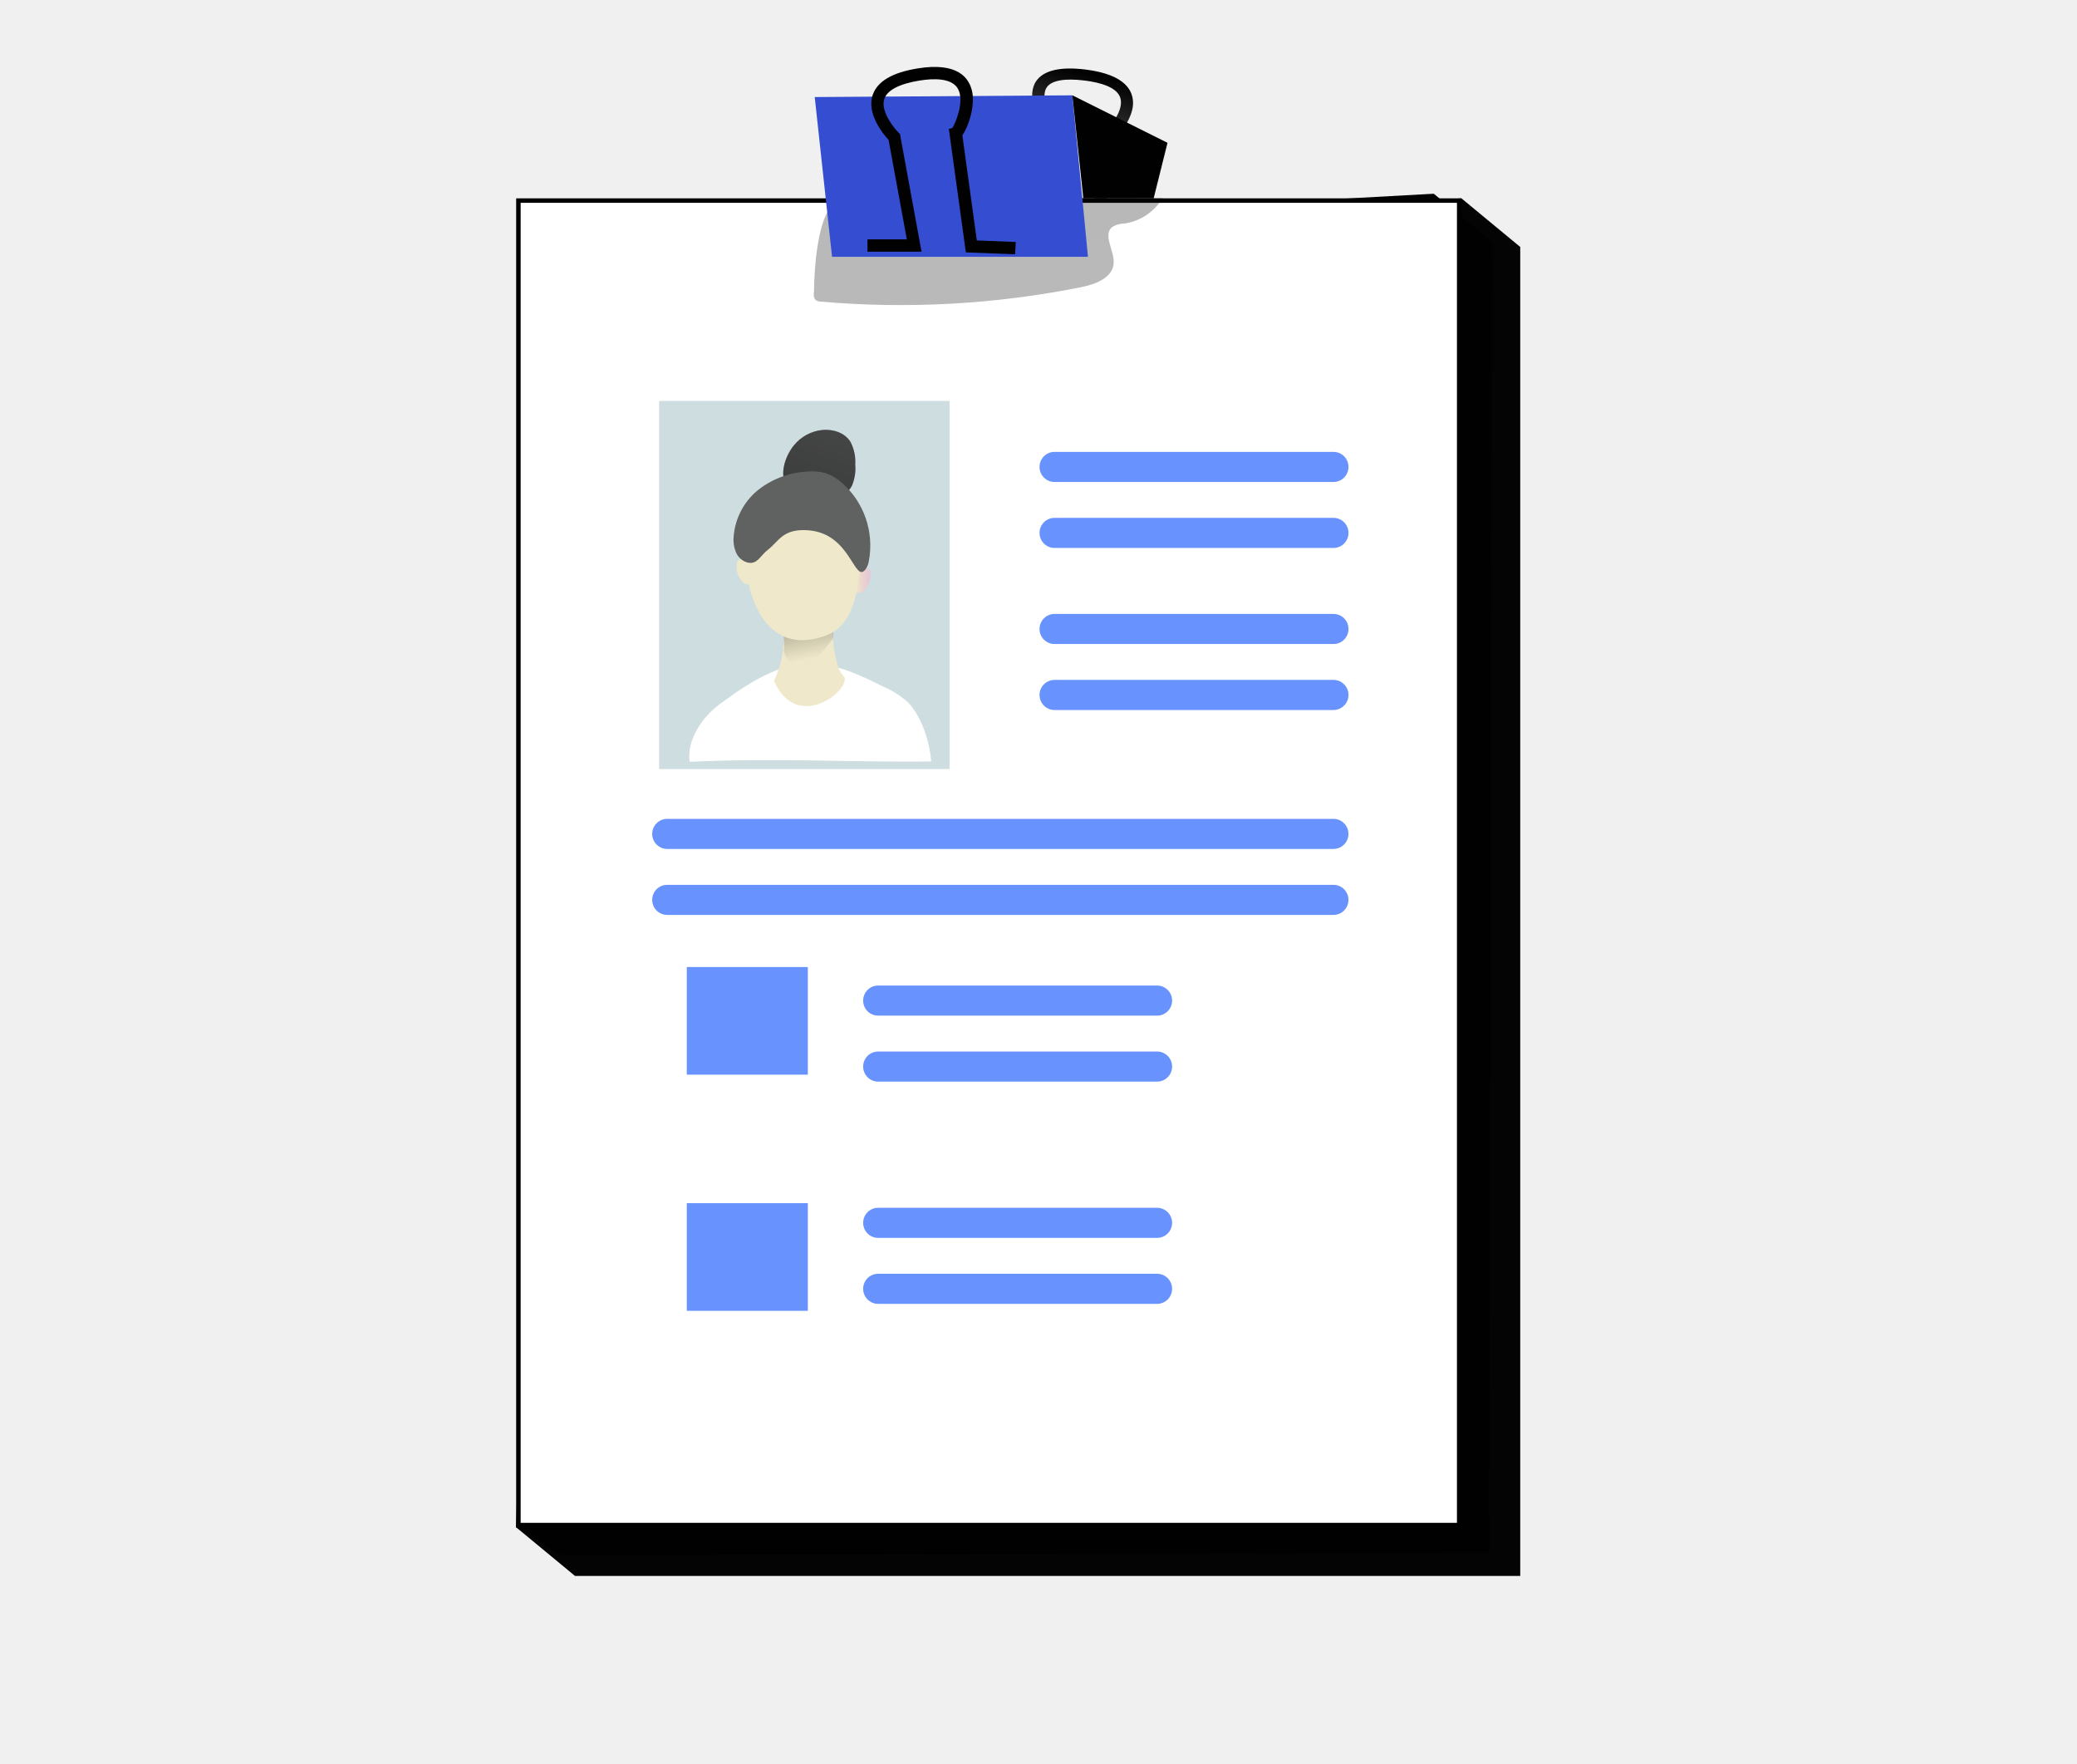
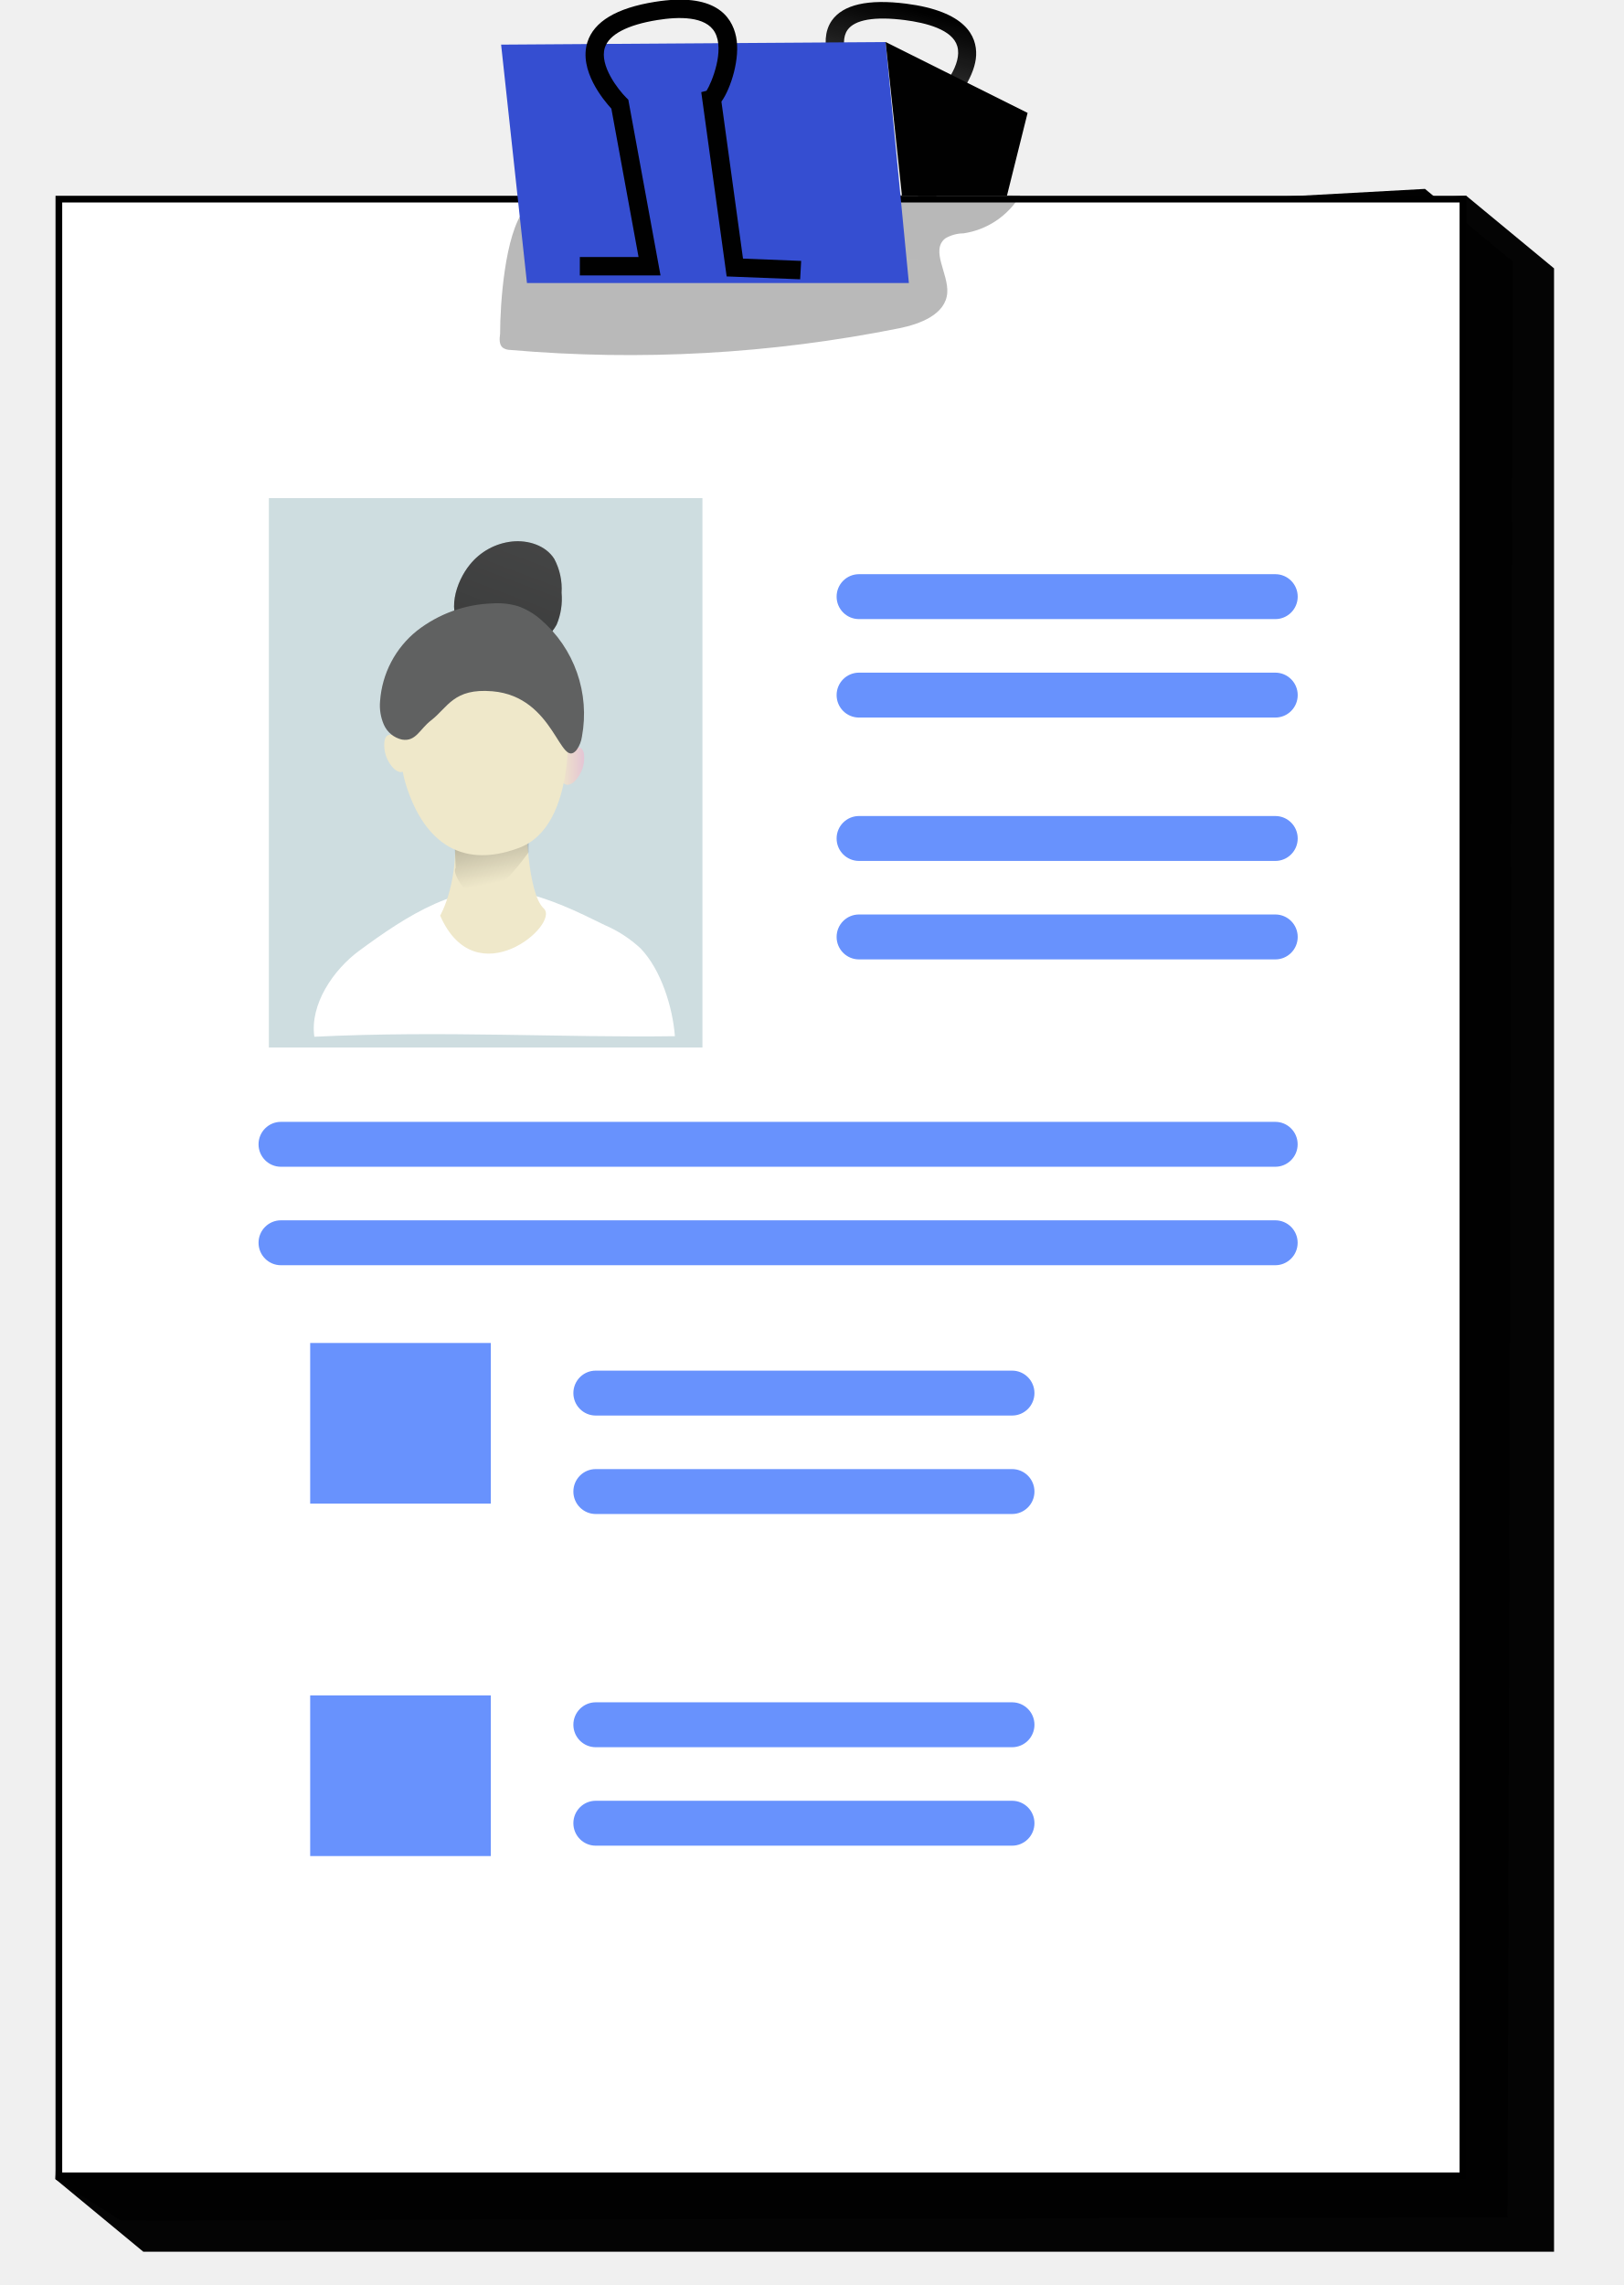
- <svg xmlns="http://www.w3.org/2000/svg" width="464" height="394" viewBox="0 0 464 394" fill="none">
-   <path d="M253.805 57.226L243.308 53.915L246.176 29.111H247.018C248.06 28.267 251.105 24.61 250.289 21.899C249.558 19.416 245.621 18.419 242.434 18.005C237.909 17.431 234.948 17.946 233.863 19.483C232.408 21.561 234.326 25.463 235.192 26.789L235.419 27.135L233.838 51.111L222.189 47.885L222.845 45.512L231.281 47.885L232.61 27.616C231.769 26.24 229.245 21.35 231.508 18.081C233.19 15.683 236.925 14.83 242.627 15.548C251.534 16.688 253.242 20.387 253.115 23.292C252.989 26.197 250.542 29.761 248.7 31.087L246.252 52.201L254.562 54.819L253.805 57.226Z" fill="url(#paint0_linear)" />
-   <path d="M339.621 352.018H128.45L115.312 341.158L128.45 55.165L326.483 44.304L339.621 55.165V352.018Z" fill="url(#paint1_linear)" />
-   <path d="M332.665 346.841L125.103 347.365L115.312 341.158L122.268 54.135L320.301 43.274L333.439 54.135L332.665 346.841Z" fill="url(#paint2_linear)" />
-   <path d="M115.812 44.804L325.983 44.804V340.658H115.812L115.812 44.804Z" fill="white" stroke="black" />
-   <path d="M181.859 64.962C181.75 65.713 181.699 66.651 182.305 67.073C182.635 67.272 183.013 67.378 183.398 67.377C202.851 69.067 222.445 67.975 241.593 64.134C244.747 63.501 248.565 62.048 248.792 58.83C249.002 55.976 246.269 52.488 248.473 50.697C249.299 50.2 250.243 49.935 251.206 49.929C252.953 49.673 254.622 49.031 256.092 48.05C257.563 47.068 258.798 45.772 259.709 44.254L204.492 43.806C199.126 43.764 189.353 41.5 185.518 46.34C182.549 50.047 181.859 60.553 181.859 64.962Z" fill="url(#paint3_linear)" />
-   <path d="M243.048 57.361H185.879L182.01 21.679L239.566 21.291L243.048 57.361Z" fill="#354ED1" />
-   <path d="M239.566 21.291L260.82 31.898L257.725 44.304H242.013L239.566 21.291Z" fill="url(#paint4_linear)" />
-   <path d="M226.773 56.803L215.771 56.373L211.97 28.79L212.76 28.587C213.542 27.355 215.511 22.524 214.005 19.838C212.642 17.389 208.58 17.482 205.409 17.997C200.893 18.723 198.167 20.159 197.537 22.144C196.696 24.812 199.564 28.444 200.741 29.618L201.052 29.922L205.872 56.221H193.794V53.467H202.583L198.512 31.256C197.368 30.015 193.592 25.522 194.929 21.308C195.905 18.225 199.286 16.198 205.022 15.278C213.904 13.85 216.528 17.321 217.184 20.497C217.84 23.672 216.411 28.233 214.989 30.209L218.219 53.704L226.924 54.05L226.773 56.803Z" fill="url(#paint5_linear)" />
-   <path d="M212.146 89.554H147.248V171.787H212.146V89.554Z" fill="#CEDDE0" />
-   <path d="M297.903 100.939H235.579C233.73 100.939 232.231 102.443 232.231 104.3C232.231 106.156 233.73 107.661 235.579 107.661H297.903C299.752 107.661 301.251 106.156 301.251 104.3C301.251 102.443 299.752 100.939 297.903 100.939Z" fill="#6892FD" />
-   <path d="M297.903 115.676H235.579C233.73 115.676 232.231 117.181 232.231 119.037C232.231 120.893 233.73 122.398 235.579 122.398H297.903C299.752 122.398 301.251 120.893 301.251 119.037C301.251 117.181 299.752 115.676 297.903 115.676Z" fill="#6892FD" />
-   <path d="M297.903 137.135H235.579C233.73 137.135 232.231 138.64 232.231 140.496C232.231 142.353 233.73 143.858 235.579 143.858H297.903C299.752 143.858 301.251 142.353 301.251 140.496C301.251 138.64 299.752 137.135 297.903 137.135Z" fill="#6892FD" />
-   <path d="M297.903 151.872H235.579C233.73 151.872 232.231 153.377 232.231 155.234C232.231 157.09 233.73 158.595 235.579 158.595H297.903C299.752 158.595 301.251 157.09 301.251 155.234C301.251 153.377 299.752 151.872 297.903 151.872Z" fill="#6892FD" />
-   <path d="M258.498 220.144H196.174C194.325 220.144 192.827 221.649 192.827 223.506C192.827 225.362 194.325 226.867 196.174 226.867H258.498C260.347 226.867 261.846 225.362 261.846 223.506C261.846 221.649 260.347 220.144 258.498 220.144Z" fill="#6892FD" />
-   <path d="M258.498 234.881H196.174C194.325 234.881 192.827 236.386 192.827 238.243C192.827 240.099 194.325 241.604 196.174 241.604H258.498C260.347 241.604 261.846 240.099 261.846 238.243C261.846 236.386 260.347 234.881 258.498 234.881Z" fill="#6892FD" />
-   <path d="M258.498 269.786H196.174C194.325 269.786 192.827 271.291 192.827 273.147C192.827 275.004 194.325 276.509 196.174 276.509H258.498C260.347 276.509 261.846 275.004 261.846 273.147C261.846 271.291 260.347 269.786 258.498 269.786Z" fill="#6892FD" />
-   <path d="M258.498 284.523H196.174C194.325 284.523 192.827 286.028 192.827 287.884C192.827 289.741 194.325 291.246 196.174 291.246H258.498C260.347 291.246 261.846 289.741 261.846 287.884C261.846 286.028 260.347 284.523 258.498 284.523Z" fill="#6892FD" />
-   <path d="M297.895 182.909H149.048C147.199 182.909 145.701 184.414 145.701 186.27C145.701 188.127 147.199 189.631 149.048 189.631H297.895C299.743 189.631 301.242 188.127 301.242 186.27C301.242 184.414 299.743 182.909 297.895 182.909Z" fill="#6892FD" />
-   <path d="M297.895 197.646H149.048C147.199 197.646 145.701 199.151 145.701 201.007C145.701 202.864 147.199 204.369 149.048 204.369H297.895C299.743 204.369 301.242 202.864 301.242 201.007C301.242 199.151 299.743 197.646 297.895 197.646Z" fill="#6892FD" />
-   <path d="M180.471 216.006H153.43V240.05H180.471V216.006Z" fill="#6892FD" />
-   <path d="M180.471 268.756H153.43V292.8H180.471V268.756Z" fill="#6892FD" />
-   <path d="M160.781 157.286C156.87 160.166 153.363 165.343 154.053 170.173C173.204 169.227 191.38 170.334 208.025 170.089C207.689 165.697 205.931 160.115 202.886 156.948C201.3 155.477 199.473 154.291 197.486 153.443C193.432 151.442 189.319 149.449 184.87 148.52C175.988 146.636 167.771 152.151 160.781 157.286Z" fill="white" />
-   <path d="M194.425 127.913C194.498 128.618 194.421 129.332 194.197 130.005C193.974 130.678 193.61 131.295 193.129 131.815C192.906 132.082 192.615 132.286 192.288 132.406C190.606 132.955 190.53 129.543 191.01 128.572C191.582 127.465 194.172 125.717 194.425 127.913Z" fill="url(#paint6_linear)" />
-   <path d="M164.541 126.004C164.467 126.709 164.543 127.422 164.765 128.095C164.987 128.767 165.349 129.385 165.828 129.906C166.057 130.168 166.345 130.371 166.669 130.497C168.351 131.046 168.427 127.626 167.939 126.663C167.384 125.582 164.793 123.809 164.541 126.004Z" fill="url(#paint7_linear)" />
-   <path d="M177.351 99.486C178.915 97.553 181.176 96.318 183.642 96.049C186.031 95.795 188.688 96.623 189.967 98.65C190.793 100.204 191.171 101.959 191.06 103.717C191.209 105.347 190.954 106.989 190.32 108.497C189.544 109.919 188.279 111.008 186.762 111.563C183.263 112.948 179.134 111.825 176.425 109.325C173.717 106.825 175.231 102.07 177.351 99.486Z" fill="#606161" />
-   <path d="M177.351 99.486C178.915 97.553 181.176 96.318 183.642 96.049C186.031 95.795 188.688 96.623 189.967 98.65C190.793 100.204 191.171 101.959 191.06 103.717C191.209 105.347 190.954 106.989 190.32 108.497C189.544 109.919 188.279 111.008 186.762 111.563C183.263 112.948 179.134 111.825 176.425 109.325C173.717 106.825 175.231 102.07 177.351 99.486Z" fill="url(#paint8_linear)" />
-   <path d="M185.761 137.456C185.761 137.456 185.862 148.621 188.394 150.969C190.926 153.317 178.251 164.287 172.885 152.041C172.885 152.041 176.005 146.755 174.937 137.845C173.869 128.935 185.761 137.456 185.761 137.456Z" fill="url(#paint9_linear)" />
-   <path d="M186.132 140.1V142.549C186.132 142.549 179.697 151.839 177.065 148.722C174.432 145.606 175.206 144.905 175.206 144.905L174.92 137.853L186.132 140.1Z" fill="url(#paint10_linear)" />
-   <path d="M191.893 121.494C191.893 121.494 193.743 138.537 184.668 141.915C175.593 145.293 170.185 140.446 167.695 132.22C165.205 123.994 169.016 107.391 178.629 109.004C188.243 110.617 191.893 121.494 191.893 121.494Z" fill="url(#paint11_linear)" />
-   <path d="M193.331 127.22C193.745 126.631 194.013 125.95 194.113 125.236C194.704 122.037 194.447 118.739 193.37 115.671C192.292 112.603 190.432 109.873 187.974 107.754C186.975 106.871 185.82 106.186 184.567 105.736C183.319 105.364 182.014 105.221 180.715 105.313C176.618 105.441 172.666 106.869 169.428 109.392C167.829 110.669 166.512 112.265 165.559 114.079C164.607 115.893 164.039 117.886 163.893 119.932C163.781 121.144 163.978 122.365 164.465 123.479C164.712 124.034 165.085 124.523 165.554 124.907C166.023 125.291 166.574 125.56 167.165 125.692C169.259 126.055 169.831 124.113 171.53 122.82C174.054 120.87 174.895 117.973 180.698 118.463C190.135 119.257 190.808 130.337 193.331 127.22Z" fill="#606161" />
-   <path d="M166.223 127.22C166.113 127.119 166.024 126.995 165.962 126.857C165.924 126.697 165.901 126.533 165.895 126.367C165.873 126.206 165.796 126.056 165.676 125.945C165.613 125.893 165.537 125.858 165.456 125.843C165.375 125.829 165.292 125.835 165.214 125.861C165.148 125.892 165.089 125.936 165.041 125.992C164.993 126.047 164.958 126.112 164.936 126.182C164.9 126.322 164.88 126.467 164.877 126.612C164.821 127.173 164.904 127.739 165.121 128.259C165.327 128.617 165.592 128.936 165.904 129.205C165.957 129.271 166.024 129.327 166.099 129.367C166.174 129.408 166.256 129.433 166.341 129.442C166.45 129.434 166.555 129.396 166.644 129.332C166.685 129.311 166.722 129.282 166.753 129.247C166.761 129.205 166.761 129.163 166.753 129.121C166.825 128.736 166.825 128.34 166.753 127.955C166.654 127.662 166.469 127.406 166.223 127.22V127.22Z" fill="url(#paint12_linear)" />
-   <path d="M192.49 129.053C192.601 128.951 192.69 128.828 192.751 128.69C192.79 128.532 192.813 128.371 192.818 128.209C192.838 128.044 192.919 127.893 193.045 127.786C193.105 127.731 193.179 127.692 193.259 127.676C193.34 127.66 193.423 127.666 193.499 127.693C193.565 127.726 193.623 127.771 193.67 127.826C193.718 127.881 193.754 127.945 193.777 128.014C193.814 128.158 193.833 128.305 193.836 128.453C193.893 129.014 193.809 129.58 193.592 130.1C193.386 130.455 193.121 130.772 192.81 131.038C192.699 131.171 192.543 131.258 192.372 131.283C192.262 131.273 192.158 131.232 192.07 131.164C192.025 131.149 191.987 131.119 191.96 131.08C191.952 131.038 191.952 130.995 191.96 130.953C191.889 130.571 191.889 130.179 191.96 129.796C192.059 129.501 192.244 129.242 192.49 129.053V129.053Z" fill="url(#paint13_linear)" />
+ <svg xmlns="http://www.w3.org/2000/svg" width="243" height="342" viewBox="0 0 243 342" fill="none">
+   <g clip-path="url(#clip0)">
+     <path d="M146.805 42.226L136.308 38.915L139.176 14.111H140.018C141.06 13.267 144.105 9.61 143.289 6.899C142.558 4.416 138.621 3.419 135.434 3.005C130.909 2.431 127.948 2.946 126.863 4.483C125.408 6.561 127.326 10.463 128.192 11.789L128.419 12.135L126.838 36.111L115.189 32.885L115.845 30.512L124.281 32.885L125.61 12.616C124.769 11.24 122.245 6.35 124.508 3.081C126.19 0.683 129.925 -0.17 135.627 0.548C144.534 1.688 146.242 5.387 146.115 8.292C145.989 11.197 143.542 14.761 141.7 16.087L139.252 37.201L147.562 39.819L146.805 42.226Z" fill="url(#paint0_linear)" />
+     <path d="M232.621 337.018H21.45L8.312 326.158L21.45 40.165L219.483 29.304L232.621 40.165L232.621 337.018Z" fill="url(#paint1_linear)" />
+     <path d="M225.665 331.841L18.103 332.365L8.312 326.158L15.268 39.135L213.301 28.274L226.439 39.135L225.665 331.841Z" fill="url(#paint2_linear)" />
+     <path d="M8.812 29.804L218.983 29.804L218.983 325.658H8.812L8.812 29.804Z" fill="white" stroke="black" />
+     <path d="M74.859 49.962C74.749 50.713 74.699 51.651 75.305 52.073C75.635 52.273 76.013 52.378 76.398 52.377C95.851 54.067 115.445 52.975 134.593 49.134C137.747 48.501 141.565 47.048 141.792 43.83C142.002 40.976 139.269 37.488 141.473 35.697C142.299 35.2 143.243 34.935 144.206 34.929C145.953 34.673 147.622 34.031 149.092 33.05C150.563 32.068 151.798 30.772 152.709 29.253L97.492 28.806C92.126 28.764 82.353 26.5 78.518 31.34C75.549 35.047 74.859 45.553 74.859 49.962Z" fill="url(#paint3_linear)" />
+     <path d="M136.048 42.361H78.879L75.01 6.679L132.566 6.291L136.048 42.361Z" fill="#354ED1" />
+     <path d="M132.566 6.291L153.82 16.898L150.725 29.304H135.013L132.566 6.291Z" fill="url(#paint4_linear)" />
+     <path d="M119.773 41.803L108.771 41.373L104.97 13.79L105.76 13.588C106.542 12.354 108.511 7.524 107.005 4.838C105.642 2.389 101.58 2.482 98.409 2.997C93.893 3.723 91.167 5.159 90.537 7.144C89.696 9.812 92.564 13.444 93.741 14.618L94.052 14.922L98.872 41.221H86.794V38.467H95.583L91.512 16.256C90.368 15.015 86.592 10.522 87.929 6.308C88.905 3.225 92.286 1.198 98.022 0.278C106.904 -1.15 109.528 2.321 110.184 5.497C110.84 8.672 109.411 13.233 107.989 15.209L111.219 38.704L119.924 39.05L119.773 41.803Z" fill="url(#paint5_linear)" />
+     <path d="M105.146 74.554H40.248L40.248 156.787H105.146V74.554Z" fill="#CEDDE0" />
+     <path d="M190.903 85.939H128.579C126.73 85.939 125.231 87.444 125.231 89.3C125.231 91.156 126.73 92.661 128.579 92.661H190.903C192.752 92.661 194.251 91.156 194.251 89.3C194.251 87.444 192.752 85.939 190.903 85.939Z" fill="#6892FD" />
+     <path d="M190.903 100.676H128.579C126.73 100.676 125.231 102.181 125.231 104.037C125.231 105.893 126.73 107.398 128.579 107.398H190.903C192.752 107.398 194.251 105.893 194.251 104.037C194.251 102.181 192.752 100.676 190.903 100.676Z" fill="#6892FD" />
+     <path d="M190.903 122.135H128.579C126.73 122.135 125.231 123.64 125.231 125.496C125.231 127.353 126.73 128.858 128.579 128.858H190.903C192.752 128.858 194.251 127.353 194.251 125.496C194.251 123.64 192.752 122.135 190.903 122.135Z" fill="#6892FD" />
+     <path d="M190.903 136.872H128.579C126.73 136.872 125.231 138.377 125.231 140.234C125.231 142.09 126.73 143.595 128.579 143.595H190.903C192.752 143.595 194.251 142.09 194.251 140.234C194.251 138.377 192.752 136.872 190.903 136.872Z" fill="#6892FD" />
+     <path d="M151.498 205.144H89.174C87.325 205.144 85.827 206.649 85.827 208.506C85.827 210.362 87.325 211.867 89.174 211.867H151.498C153.347 211.867 154.846 210.362 154.846 208.506C154.846 206.649 153.347 205.144 151.498 205.144Z" fill="#6892FD" />
+     <path d="M151.498 219.881H89.174C87.325 219.881 85.827 221.386 85.827 223.243C85.827 225.099 87.325 226.604 89.174 226.604H151.498C153.347 226.604 154.846 225.099 154.846 223.243C154.846 221.386 153.347 219.881 151.498 219.881Z" fill="#6892FD" />
+     <path d="M151.498 254.786H89.174C87.325 254.786 85.827 256.291 85.827 258.147C85.827 260.004 87.325 261.509 89.174 261.509H151.498C153.347 261.509 154.846 260.004 154.846 258.147C154.846 256.291 153.347 254.786 151.498 254.786Z" fill="#6892FD" />
+     <path d="M151.498 269.523H89.174C87.325 269.523 85.827 271.028 85.827 272.884C85.827 274.741 87.325 276.246 89.174 276.246H151.498C153.347 276.246 154.846 274.741 154.846 272.884C154.846 271.028 153.347 269.523 151.498 269.523Z" fill="#6892FD" />
+     <path d="M190.895 167.909H42.048C40.2 167.909 38.701 169.414 38.701 171.27C38.701 173.127 40.2 174.631 42.048 174.631H190.895C192.743 174.631 194.242 173.127 194.242 171.27C194.242 169.414 192.743 167.909 190.895 167.909Z" fill="#6892FD" />
+     <path d="M190.895 182.646H42.048C40.2 182.646 38.701 184.151 38.701 186.007C38.701 187.864 40.2 189.369 42.048 189.369H190.895C192.743 189.369 194.242 187.864 194.242 186.007C194.242 184.151 192.743 182.646 190.895 182.646Z" fill="#6892FD" />
+     <path d="M73.471 201.006H46.43V225.05H73.471V201.006Z" fill="#6892FD" />
+     <path d="M73.471 253.756H46.43V277.8H73.471V253.756Z" fill="#6892FD" />
+     <path d="M53.781 142.286C49.87 145.166 46.363 150.343 47.053 155.173C66.204 154.227 84.38 155.334 101.025 155.089C100.689 150.697 98.931 145.115 95.886 141.948C94.3 140.477 92.473 139.291 90.486 138.443C86.432 136.442 82.319 134.449 77.87 133.52C68.988 131.636 60.771 137.151 53.781 142.286Z" fill="white" />
+     <path d="M87.425 112.913C87.498 113.618 87.421 114.332 87.197 115.005C86.974 115.678 86.61 116.295 86.129 116.815C85.906 117.082 85.615 117.286 85.288 117.406C83.606 117.955 83.531 114.543 84.01 113.572C84.582 112.465 87.172 110.717 87.425 112.913Z" fill="url(#paint6_linear)" />
+     <path d="M57.541 111.004C57.467 111.709 57.543 112.422 57.765 113.095C57.987 113.767 58.349 114.385 58.828 114.906C59.057 115.168 59.345 115.371 59.669 115.497C61.351 116.046 61.427 112.626 60.939 111.663C60.384 110.582 57.793 108.809 57.541 111.004Z" fill="url(#paint7_linear)" />
+     <path d="M70.351 84.486C71.915 82.553 74.176 81.318 76.642 81.049C79.031 80.795 81.689 81.623 82.967 83.65C83.793 85.204 84.171 86.959 84.06 88.717C84.209 90.347 83.954 91.989 83.32 93.497C82.544 94.919 81.279 96.008 79.762 96.563C76.263 97.948 72.134 96.825 69.425 94.325C66.717 91.825 68.231 87.07 70.351 84.486Z" fill="#606161" />
+     <path d="M70.351 84.486C71.915 82.553 74.176 81.318 76.642 81.049C79.031 80.795 81.689 81.623 82.967 83.65C83.793 85.204 84.171 86.959 84.06 88.717C84.209 90.347 83.954 91.989 83.32 93.497C82.544 94.919 81.279 96.008 79.762 96.563C76.263 97.948 72.134 96.825 69.425 94.325C66.717 91.825 68.231 87.07 70.351 84.486Z" fill="url(#paint8_linear)" />
+     <path d="M78.761 122.456C78.761 122.456 78.862 133.621 81.394 135.969C83.926 138.317 71.251 149.287 65.885 137.041C65.885 137.041 69.005 131.755 67.937 122.845C66.869 113.935 78.761 122.456 78.761 122.456Z" fill="url(#paint9_linear)" />
+     <path d="M79.132 125.1V127.549C79.132 127.549 72.697 136.839 70.065 133.722C67.432 130.606 68.206 129.905 68.206 129.905L67.92 122.853L79.132 125.1Z" fill="url(#paint10_linear)" />
+     <path d="M84.893 106.494C84.893 106.494 86.743 123.537 77.668 126.915C68.593 130.293 63.185 125.446 60.695 117.22C58.205 108.994 62.016 92.391 71.629 94.004C81.243 95.617 84.893 106.494 84.893 106.494Z" fill="url(#paint11_linear)" />
+     <path d="M86.331 112.22C86.745 111.631 87.013 110.95 87.113 110.236C87.704 107.037 87.447 103.739 86.37 100.671C85.292 97.603 83.431 94.873 80.974 92.754C79.975 91.871 78.82 91.186 77.567 90.736C76.319 90.364 75.014 90.221 73.715 90.313C69.618 90.441 65.666 91.869 62.428 94.392C60.829 95.669 59.512 97.265 58.559 99.079C57.607 100.893 57.039 102.886 56.893 104.932C56.781 106.144 56.977 107.365 57.465 108.479C57.712 109.034 58.085 109.523 58.554 109.907C59.023 110.291 59.574 110.56 60.165 110.692C62.26 111.055 62.831 109.113 64.53 107.82C67.054 105.87 67.895 102.973 73.698 103.463C83.135 104.257 83.808 115.337 86.331 112.22Z" fill="#606161" />
+     <path d="M59.223 112.22C59.112 112.119 59.024 111.995 58.962 111.857C58.923 111.697 58.901 111.533 58.895 111.367C58.873 111.206 58.796 111.056 58.676 110.945C58.613 110.893 58.537 110.858 58.456 110.843C58.375 110.829 58.292 110.835 58.214 110.861C58.148 110.892 58.089 110.936 58.041 110.992C57.993 111.047 57.958 111.112 57.936 111.182C57.9 111.322 57.88 111.467 57.877 111.612C57.821 112.173 57.904 112.739 58.121 113.259C58.327 113.617 58.592 113.936 58.904 114.205C58.957 114.271 59.024 114.327 59.099 114.367C59.174 114.408 59.256 114.433 59.341 114.442C59.45 114.434 59.555 114.396 59.644 114.332C59.685 114.311 59.722 114.282 59.753 114.247C59.761 114.205 59.761 114.163 59.753 114.121C59.825 113.736 59.825 113.34 59.753 112.955C59.654 112.662 59.469 112.406 59.223 112.22V112.22Z" fill="url(#paint12_linear)" />
+     <path d="M85.49 114.053C85.601 113.951 85.689 113.828 85.751 113.69C85.79 113.532 85.813 113.371 85.818 113.209C85.838 113.044 85.919 112.893 86.045 112.786C86.105 112.731 86.179 112.692 86.259 112.676C86.34 112.66 86.422 112.666 86.499 112.693C86.565 112.726 86.623 112.771 86.67 112.826C86.718 112.881 86.754 112.945 86.777 113.014C86.814 113.158 86.833 113.305 86.836 113.453C86.893 114.014 86.809 114.58 86.592 115.1C86.386 115.455 86.121 115.772 85.81 116.038C85.699 116.171 85.543 116.258 85.372 116.283C85.262 116.273 85.157 116.232 85.07 116.164C85.025 116.149 84.987 116.119 84.96 116.08C84.952 116.038 84.952 115.995 84.96 115.953C84.889 115.571 84.889 115.179 84.96 114.796C85.059 114.501 85.244 114.242 85.49 114.053V114.053Z" fill="url(#paint13_linear)" />
+   </g>
  <defs>
-     <linearGradient id="paint0_linear" x1="232.658" y1="71.645" x2="247.918" y2="14.544" gradientUnits="userSpaceOnUse">
+     <linearGradient id="paint0_linear" x1="125.658" y1="56.645" x2="140.918" y2="-0.456" gradientUnits="userSpaceOnUse">
      <stop stop-color="#010101" stop-opacity="0" />
      <stop offset="0.95" stop-color="#010101" />
    </linearGradient>
-     <linearGradient id="paint1_linear" x1="121504" y1="168721" x2="-42414.4" y2="30343" gradientUnits="userSpaceOnUse">
+     <linearGradient id="paint1_linear" x1="121397" y1="168706" x2="-42521.4" y2="30328" gradientUnits="userSpaceOnUse">
      <stop stop-color="#010101" stop-opacity="0" />
      <stop offset="0.95" stop-color="#010101" />
    </linearGradient>
-     <linearGradient id="paint2_linear" x1="101817" y1="66143.5" x2="30933.7" y2="71343.9" gradientUnits="userSpaceOnUse">
+     <linearGradient id="paint2_linear" x1="101710" y1="66128.5" x2="30826.7" y2="71328.9" gradientUnits="userSpaceOnUse">
      <stop stop-color="#010101" stop-opacity="0" />
      <stop offset="0.95" stop-color="#010101" />
    </linearGradient>
-     <linearGradient id="paint3_linear" x1="20282.4" y1="2854.26" x2="20643.9" y2="-3319.9" gradientUnits="userSpaceOnUse">
+     <linearGradient id="paint3_linear" x1="20175.4" y1="2839.26" x2="20536.9" y2="-3334.9" gradientUnits="userSpaceOnUse">
      <stop stop-color="#010101" stop-opacity="0" />
      <stop offset="0.95" stop-color="#010101" />
    </linearGradient>
-     <linearGradient id="paint4_linear" x1="6732.49" y1="491.917" x2="6324.82" y2="1194.18" gradientUnits="userSpaceOnUse">
+     <linearGradient id="paint4_linear" x1="6625.49" y1="476.917" x2="6217.82" y2="1179.18" gradientUnits="userSpaceOnUse">
      <stop stop-color="#010101" stop-opacity="0" />
      <stop offset="0.95" stop-color="#010101" />
    </linearGradient>
-     <linearGradient id="paint5_linear" x1="8630.41" y1="4075.8" x2="8565.38" y2="795.622" gradientUnits="userSpaceOnUse">
+     <linearGradient id="paint5_linear" x1="8523.41" y1="4060.8" x2="8458.38" y2="780.622" gradientUnits="userSpaceOnUse">
      <stop stop-color="#010101" stop-opacity="0" />
      <stop offset="0.95" stop-color="#010101" />
    </linearGradient>
-     <linearGradient id="paint6_linear" x1="194.45" y1="129.661" x2="190.774" y2="129.661" gradientUnits="userSpaceOnUse">
+     <linearGradient id="paint6_linear" x1="87.45" y1="114.661" x2="83.774" y2="114.661" gradientUnits="userSpaceOnUse">
      <stop stop-color="#E4C5D5" />
      <stop offset="0.42" stop-color="#E9D3CF" />
      <stop offset="1" stop-color="#EFE8CA" />
    </linearGradient>
-     <linearGradient id="paint7_linear" x1="-438.155" y1="995.987" x2="-422.044" y2="995.987" gradientUnits="userSpaceOnUse">
+     <linearGradient id="paint7_linear" x1="-545.155" y1="980.987" x2="-529.044" y2="980.987" gradientUnits="userSpaceOnUse">
      <stop stop-color="#E4C5D5" />
      <stop offset="0.42" stop-color="#E9D3CF" />
      <stop offset="1" stop-color="#EFE8CA" />
    </linearGradient>
-     <linearGradient id="paint8_linear" x1="5580.36" y1="2075.57" x2="5511.44" y2="2258.09" gradientUnits="userSpaceOnUse">
+     <linearGradient id="paint8_linear" x1="5473.36" y1="2060.57" x2="5404.44" y2="2243.09" gradientUnits="userSpaceOnUse">
      <stop stop-color="#010101" stop-opacity="0" />
      <stop offset="0.95" stop-color="#010101" />
    </linearGradient>
-     <linearGradient id="paint9_linear" x1="-5668.92" y1="4370.83" x2="-5370.65" y2="4370.83" gradientUnits="userSpaceOnUse">
+     <linearGradient id="paint9_linear" x1="-5775.92" y1="4355.83" x2="-5477.65" y2="4355.83" gradientUnits="userSpaceOnUse">
      <stop stop-color="#E4C5D5" />
      <stop offset="0.42" stop-color="#E9D3CF" />
      <stop offset="1" stop-color="#EFE8CA" />
    </linearGradient>
-     <linearGradient id="paint10_linear" x1="182.364" y1="151.416" x2="174.988" y2="115.139" gradientUnits="userSpaceOnUse">
+     <linearGradient id="paint10_linear" x1="75.364" y1="136.416" x2="67.988" y2="100.139" gradientUnits="userSpaceOnUse">
      <stop offset="0.12" stop-color="#010101" stop-opacity="0" />
      <stop offset="0.95" stop-color="#010101" />
    </linearGradient>
-     <linearGradient id="paint11_linear" x1="-9187.7" y1="5342.4" x2="-8439.12" y2="5342.4" gradientUnits="userSpaceOnUse">
+     <linearGradient id="paint11_linear" x1="-9294.7" y1="5327.4" x2="-8546.12" y2="5327.4" gradientUnits="userSpaceOnUse">
      <stop stop-color="#E4C5D5" />
      <stop offset="0.42" stop-color="#E9D3CF" />
      <stop offset="1" stop-color="#EFE8CA" />
    </linearGradient>
-     <linearGradient id="paint12_linear" x1="-497.41" y1="687.42" x2="-515.14" y2="685.428" gradientUnits="userSpaceOnUse">
+     <linearGradient id="paint12_linear" x1="-604.41" y1="672.42" x2="-622.14" y2="670.428" gradientUnits="userSpaceOnUse">
      <stop offset="0.12" stop-color="#010101" stop-opacity="0" />
      <stop offset="0.95" stop-color="#010101" />
    </linearGradient>
-     <linearGradient id="paint13_linear" x1="115.837" y1="698.596" x2="98.112" y2="696.62" gradientUnits="userSpaceOnUse">
+     <linearGradient id="paint13_linear" x1="8.837" y1="683.596" x2="-8.888" y2="681.62" gradientUnits="userSpaceOnUse">
      <stop offset="0.12" stop-color="#010101" stop-opacity="0" />
      <stop offset="0.95" stop-color="#010101" />
    </linearGradient>
+     <clipPath id="clip0">
+       <rect width="243" height="342" fill="white" />
+     </clipPath>
  </defs>
</svg>
